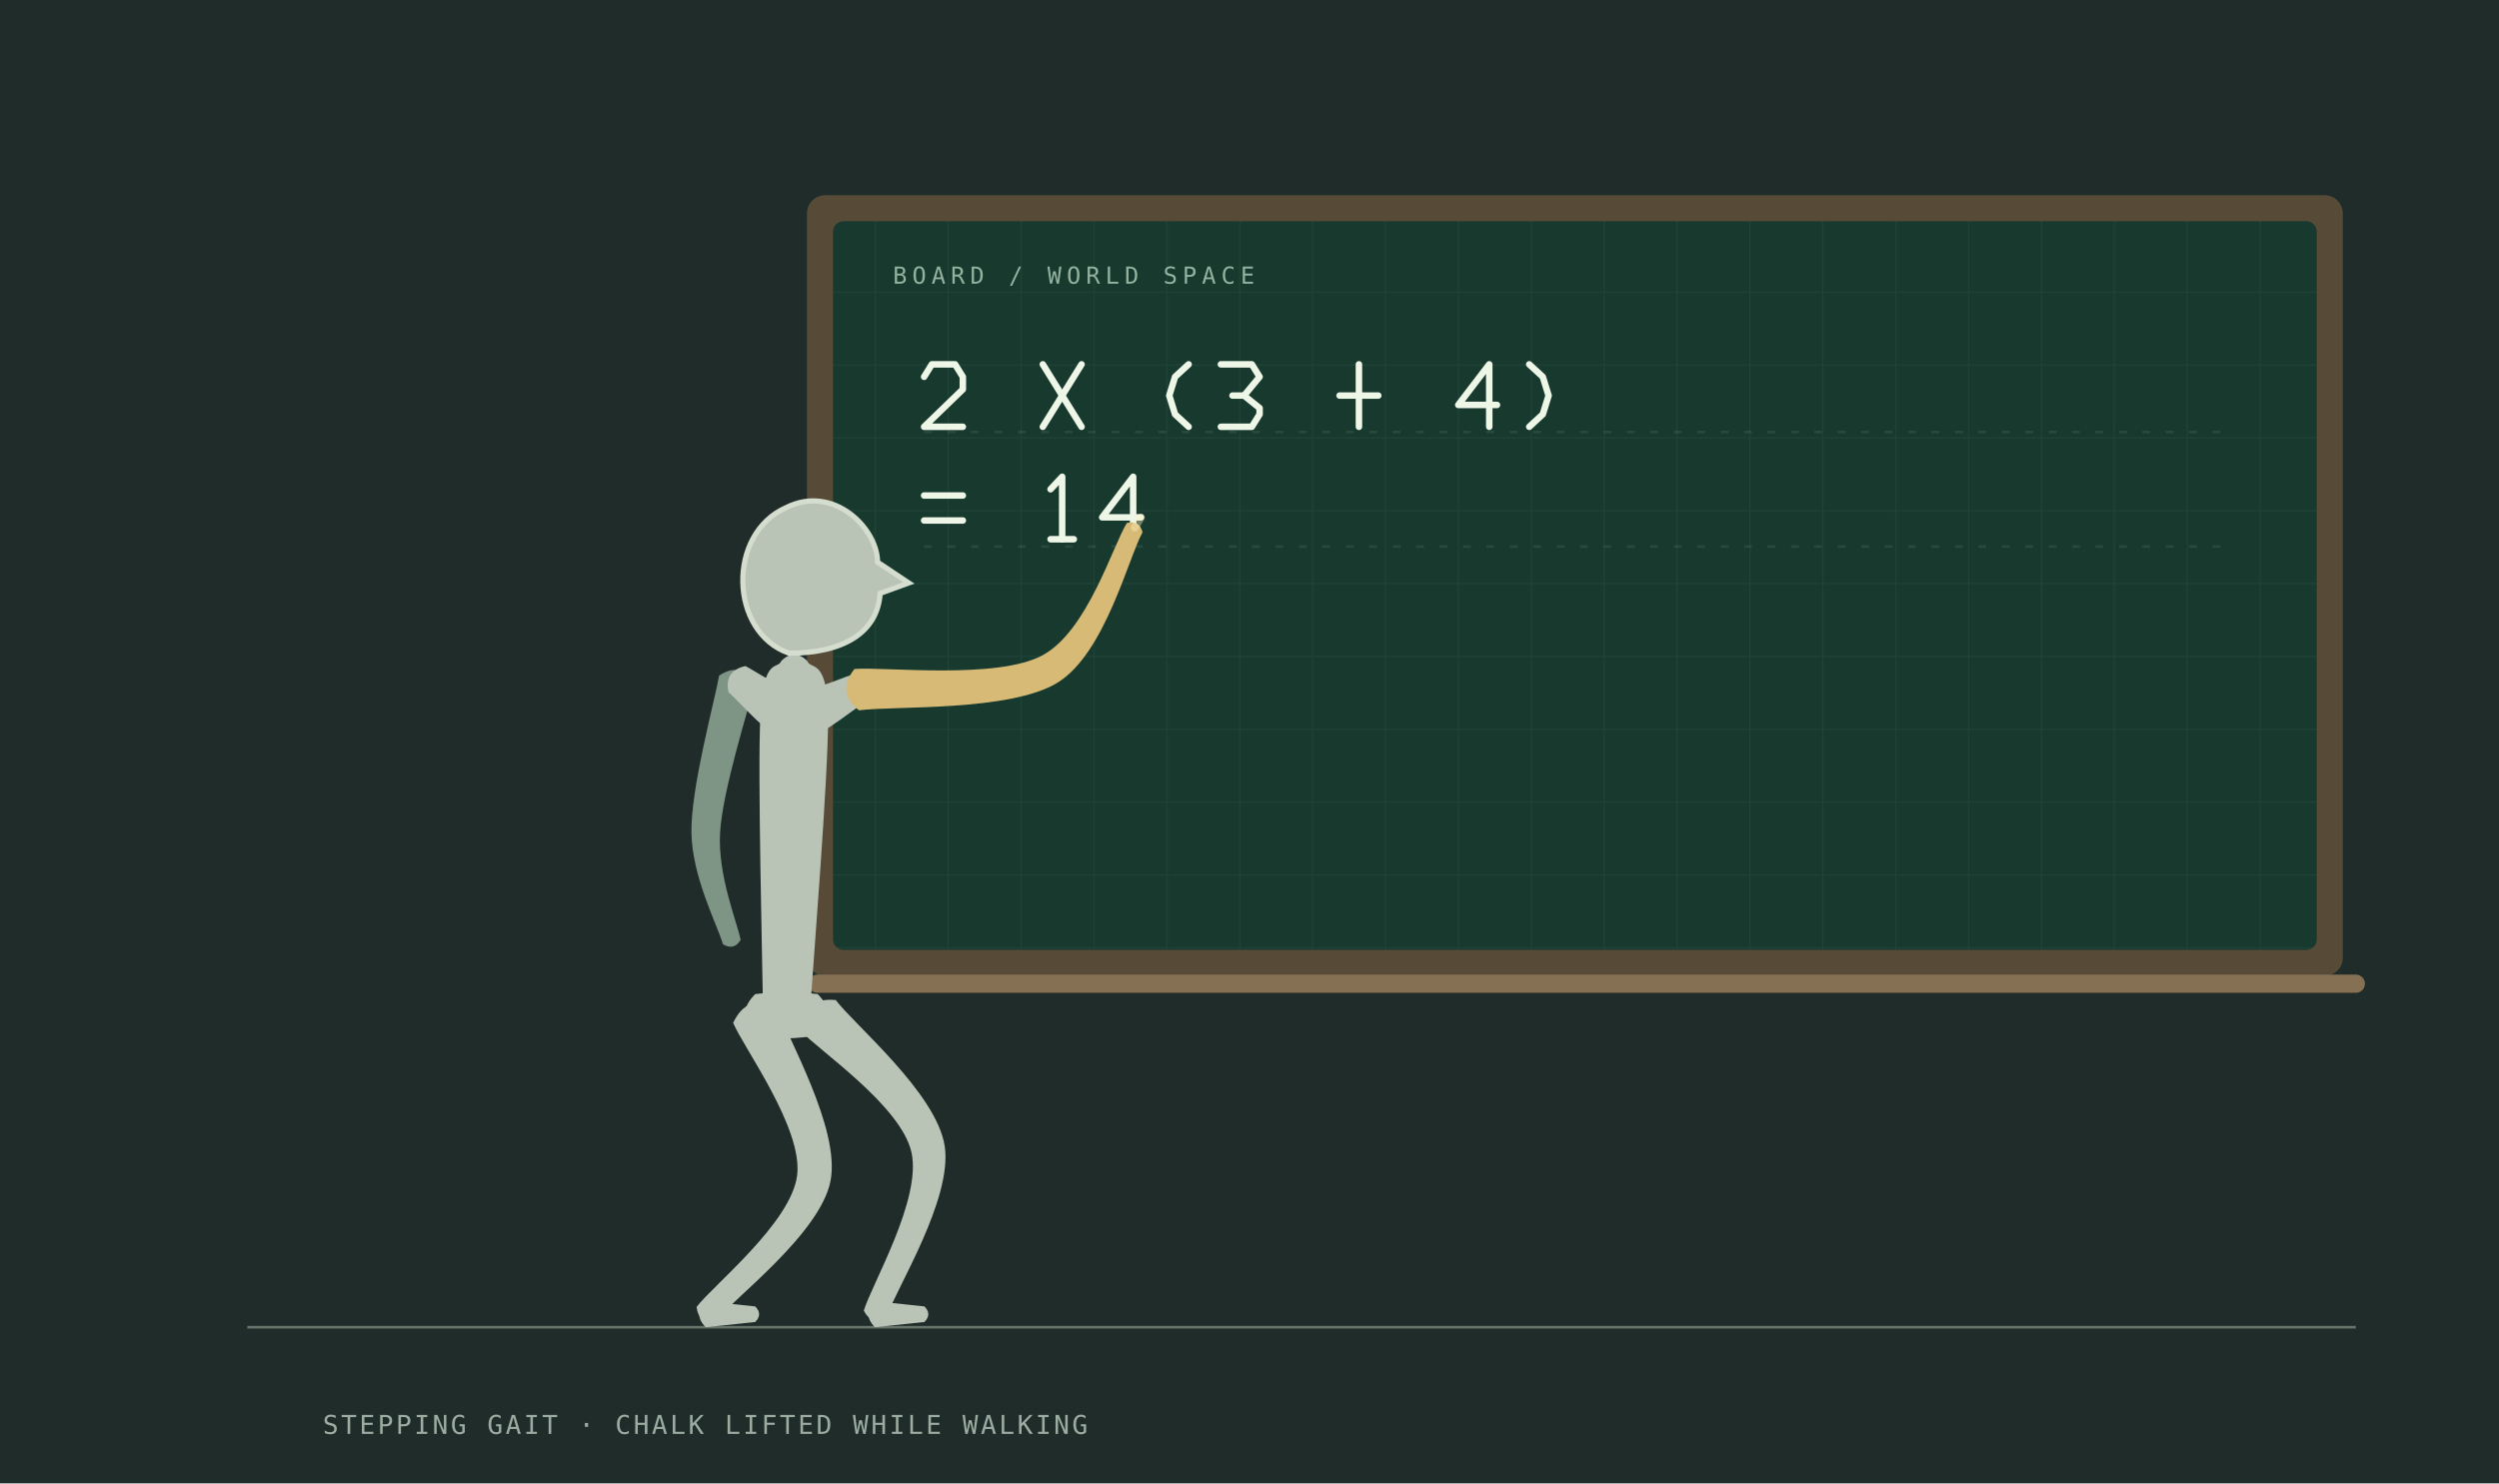
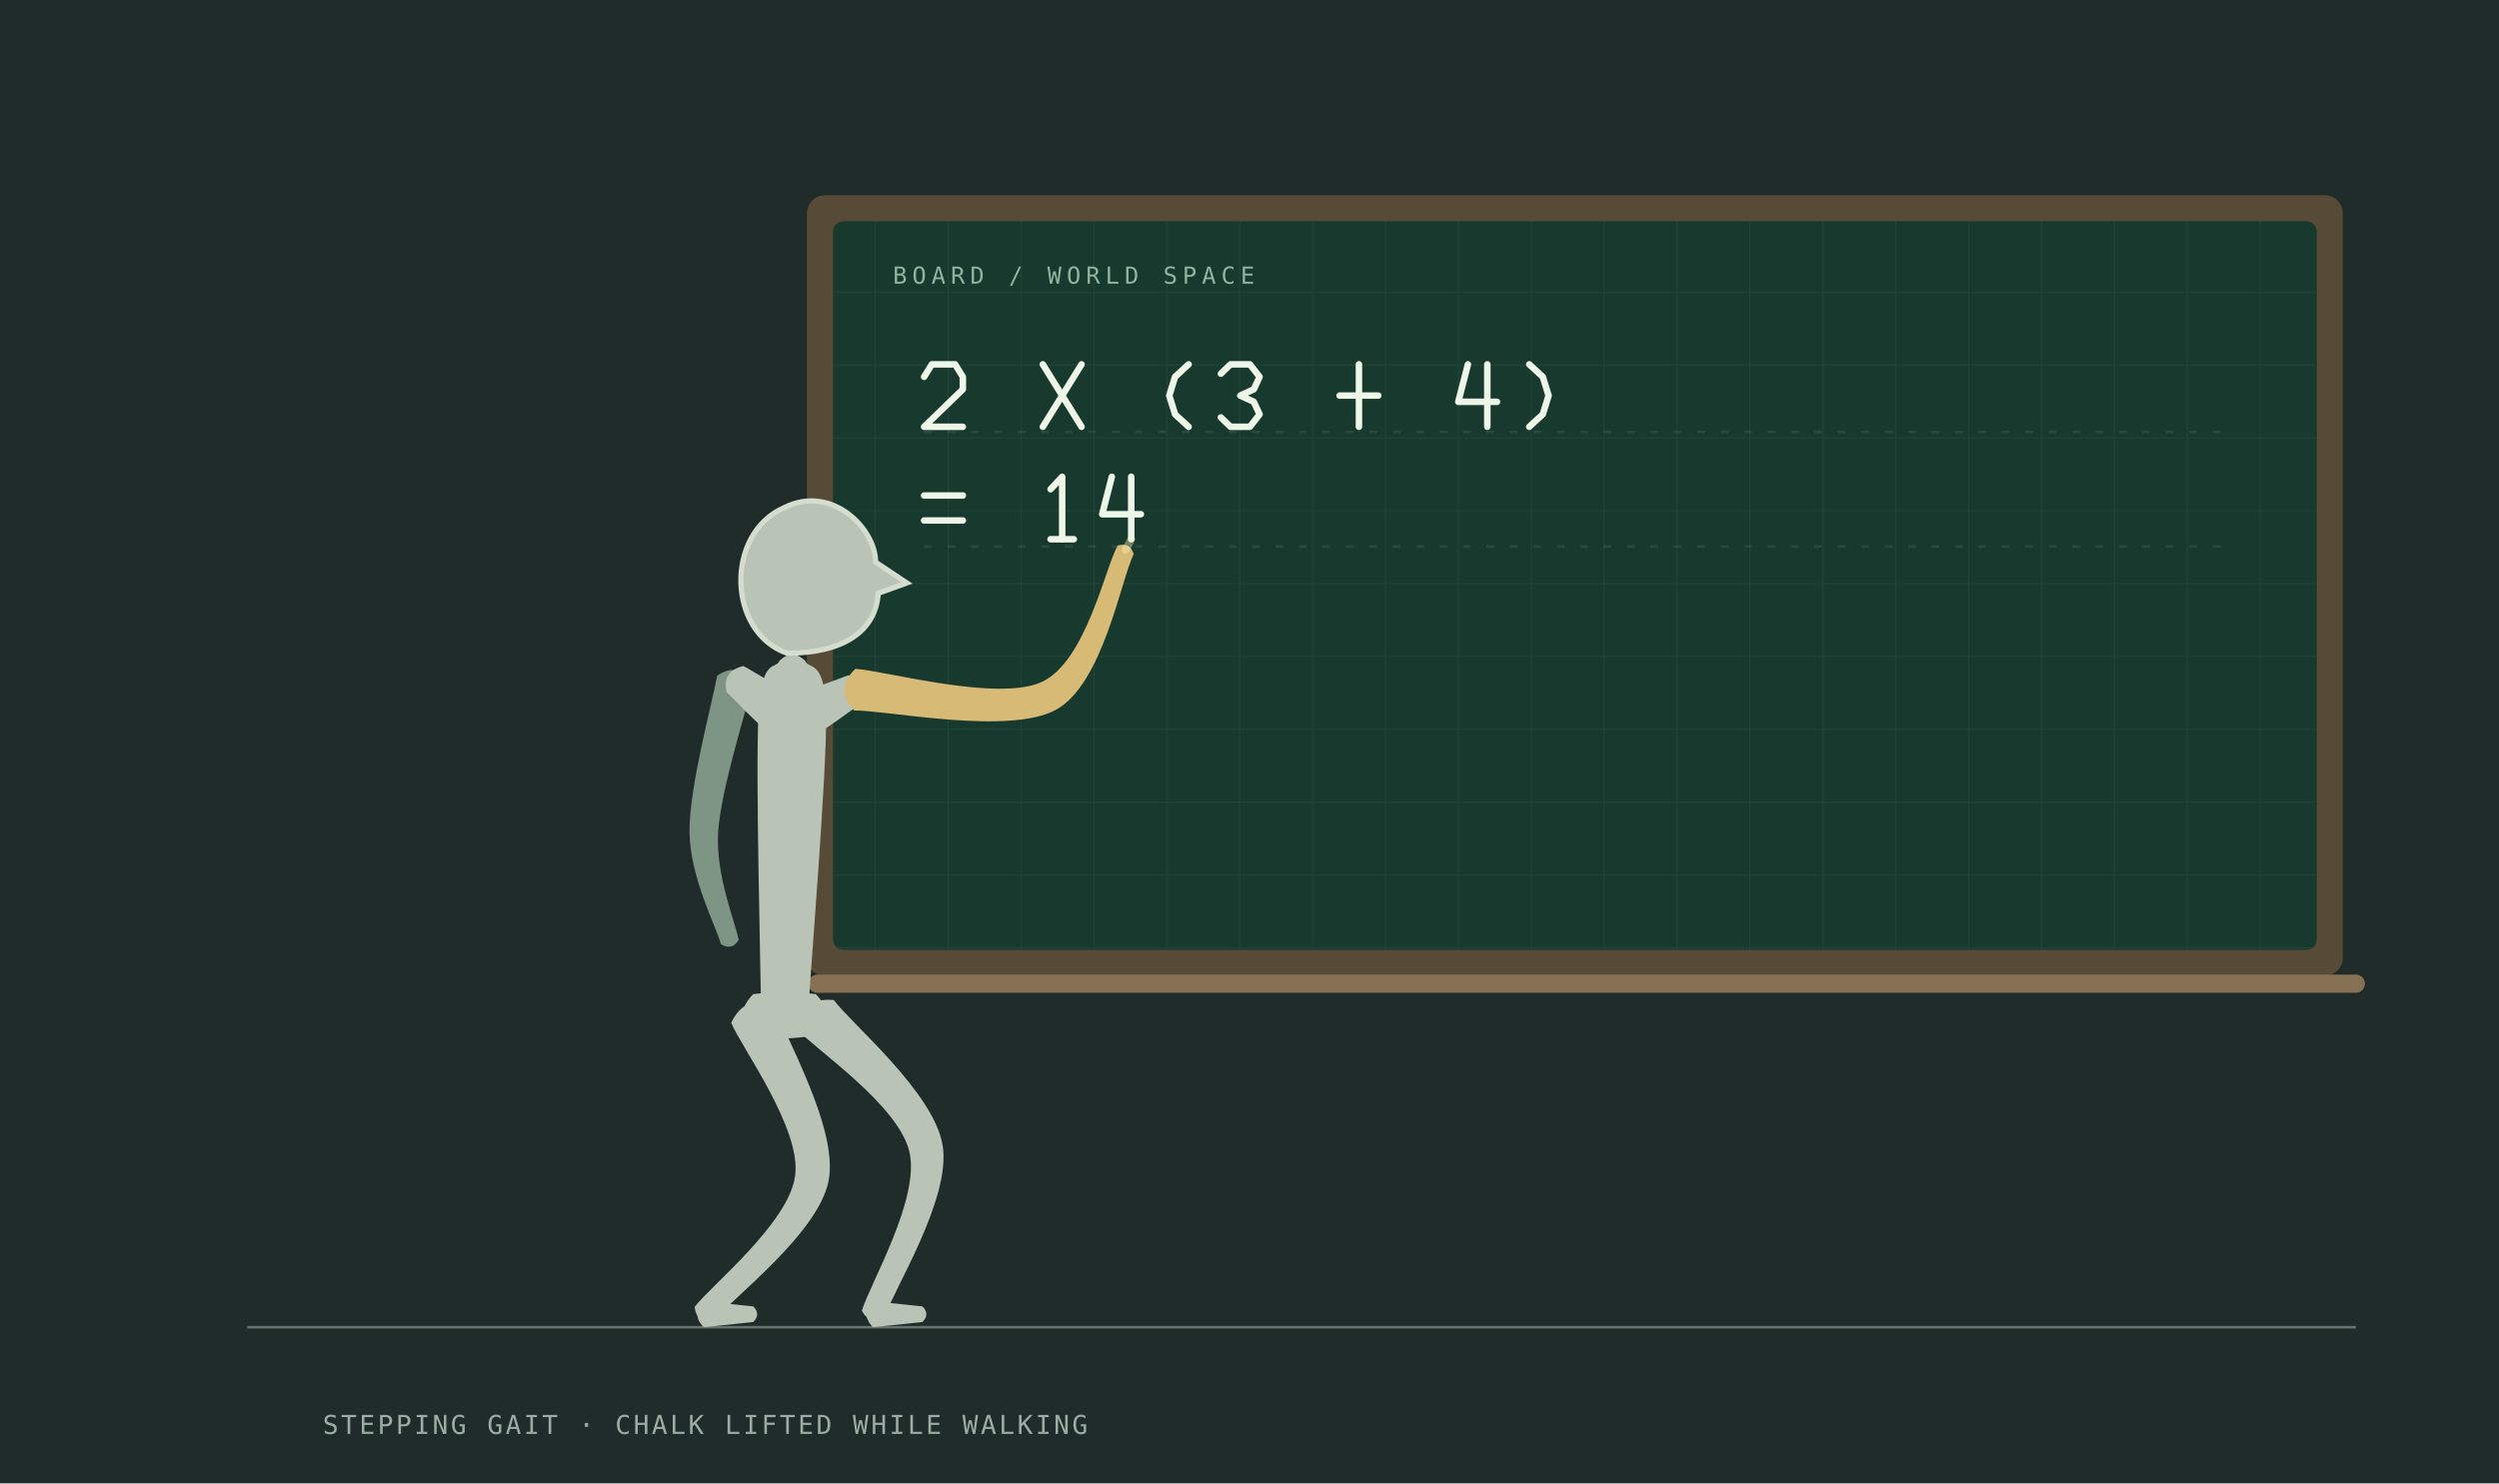
<svg xmlns="http://www.w3.org/2000/svg" id="scene" viewBox="0 0 960 570" role="img" aria-label="Rear-facing figure repositioning horizontally to write with a short right arm at fixed board coordinates">
  <rect width="960" height="570" fill="#202c29" />
  <defs>
    <pattern id="board-grid" width="28" height="28" patternUnits="userSpaceOnUse">
      <path d="M28 0H0V28" fill="none" stroke="#cfdec9" stroke-opacity=".055" />
    </pattern>
  </defs>
  <path d="M95 510H905" stroke="#66746a" stroke-width="1" />
  <rect x="310" y="75" width="590" height="300" rx="7" fill="#574b38" />
  <rect x="320" y="85" width="570" height="280" rx="4" fill="#17392e" />
  <rect x="320" y="85" width="570" height="280" rx="4" fill="url(#board-grid)" />
  <path d="M314 378H905" stroke="#857054" stroke-width="7" stroke-linecap="round" />
  <path d="M355 166H855M355 210H855" stroke="#d2dec9" stroke-opacity=".1" stroke-dasharray="3 6" />
  <text x="343" y="109" fill="#94b2a0" font-family="monospace" font-size="9" letter-spacing="2">BOARD / WORLD SPACE</text>
  <g>
    <g data-layer="chalk">
      <g>
        <path fill="none" stroke="#eef6e8" stroke-width="2.5" stroke-linecap="round" stroke-linejoin="round" d="M355,144.8L355.992,143.2M355.992,143.2L356.984,141.6M356.984,141.6L357.976,140M357.976,140L359.762,140M359.762,140L361.547,140M361.547,140L363.333,140M363.333,140L365.118,140M365.118,140L366.904,140M366.904,140L367.896,141.6M367.896,141.6L368.888,143.2M368.888,143.2L369.88,144.8M369.88,144.8L369.88,146.4M369.88,146.4L369.88,148M369.88,148L369.88,149.6M369.88,149.6L368.527,150.909M368.527,150.909L367.175,152.218M367.175,152.218L365.822,153.527M365.822,153.527L364.469,154.836M364.469,154.836L363.116,156.145M363.116,156.145L361.764,157.455M361.764,157.455L360.411,158.764M360.411,158.764L359.058,160.073M359.058,160.073L357.705,161.382M357.705,161.382L356.353,162.691M356.353,162.691L355,164M355,164L356.86,164M356.86,164L358.72,164M358.72,164L360.58,164M360.58,164L362.44,164M362.44,164L364.3,164M364.3,164L366.16,164M366.16,164L368.02,164M368.02,164L369.88,164" />
        <g fill="#eef6e8" font-family="Chalkboard, Chalkboard SE, cursive" />
      </g>
      <g>
        <path fill="none" stroke="#eef6e8" stroke-width="2.5" stroke-linecap="round" stroke-linejoin="round" d="M400.6,140L401.592,141.6M401.592,141.6L402.584,143.2M402.584,143.2L403.576,144.8M403.576,144.8L404.568,146.4M404.568,146.4L405.56,148M405.56,148L406.552,149.6M406.552,149.6L407.544,151.2M407.544,151.2L408.536,152.8M408.536,152.8L409.528,154.4M409.528,154.4L410.52,156M410.52,156L411.512,157.6M411.512,157.6L412.504,159.2M412.504,159.2L413.496,160.8M413.496,160.8L414.488,162.4M414.488,162.4L415.48,164" />
        <g fill="#eef6e8" font-family="Chalkboard, Chalkboard SE, cursive" />
      </g>
      <g>
        <path fill="none" stroke="#eef6e8" stroke-width="2.5" stroke-linecap="round" stroke-linejoin="round" d="M415.48,140L414.488,141.6M414.488,141.6L413.496,143.2M413.496,143.2L412.504,144.8M412.504,144.8L411.512,146.4M411.512,146.4L410.52,148M410.52,148L409.528,149.6M409.528,149.6L408.536,151.2M408.536,151.2L407.544,152.8M407.544,152.8L406.552,154.4M406.552,154.4L405.56,156M405.56,156L404.568,157.6M404.568,157.6L403.576,159.2M403.576,159.2L402.584,160.8M402.584,160.8L401.592,162.4M401.592,162.4L400.6,164" />
        <g fill="#eef6e8" font-family="Chalkboard, Chalkboard SE, cursive" />
      </g>
      <g>
        <path fill="none" stroke="#eef6e8" stroke-width="2.5" stroke-linecap="round" stroke-linejoin="round" d="M456.616,140L455.314,141.2M455.314,141.2L454.012,142.4M454.012,142.4L452.71,143.6M452.71,143.6L451.408,144.8M451.408,144.8L450.85,146.6M450.85,146.6L450.292,148.4M450.292,148.4L449.734,150.2M449.734,150.2L449.176,152M449.176,152L449.734,153.8M449.734,153.8L450.292,155.6M450.292,155.6L450.85,157.4M450.85,157.4L451.408,159.2M451.408,159.2L452.71,160.4M452.71,160.4L454.012,161.6M454.012,161.6L455.314,162.8M455.314,162.8L456.616,164" />
        <g fill="#eef6e8" font-family="Chalkboard, Chalkboard SE, cursive" />
      </g>
      <g>
-         <path fill="none" stroke="#eef6e8" stroke-width="2.5" stroke-linecap="round" stroke-linejoin="round" d="M469,140L470.984,140M470.984,140L472.968,140M472.968,140L474.952,140M474.952,140L476.936,140M476.936,140L478.92,140M478.92,140L480.904,140M480.904,140L481.896,141.6M481.896,141.6L482.888,143.2M482.888,143.2L483.88,144.8M483.88,144.8L482.69,146.24M482.69,146.24L481.499,147.68M481.499,147.68L480.309,149.12M480.309,149.12L479.118,150.56M479.118,150.56L477.928,152M477.928,152L479.416,153.2M479.416,153.2L480.904,154.4M480.904,154.4L482.392,155.6M482.392,155.6L483.88,156.8M483.88,156.8L483.88,158M483.88,158L483.88,159.2M483.88,159.2L482.888,160.8M482.888,160.8L481.896,162.4M481.896,162.4L480.904,164M480.904,164L478.92,164M478.92,164L476.936,164M476.936,164L474.952,164M474.952,164L472.968,164M472.968,164L470.984,164M470.984,164L469,164" />
-         <g fill="#eef6e8" font-family="Chalkboard, Chalkboard SE, cursive" />
-       </g>
-       <g>
-         <path fill="none" stroke="#eef6e8" stroke-width="2.5" stroke-linecap="round" stroke-linejoin="round" d="M473.464,152L474.952,152M474.952,152L476.44,152M476.44,152L477.928,152" />
+         <path fill="none" stroke="#eef6e8" stroke-width="2.5" stroke-linecap="round" stroke-linejoin="round" d="M469,143.6L470.24,142.4M470.24,142.4L471.48,141.2M471.48,141.2L472.72,140M472.72,140L474.58,140M474.58,140L476.44,140M476.44,140L478.3,140M478.3,140L480.16,140M480.16,140L481.09,141.2M481.09,141.2L482.02,142.4M482.02,142.4L482.95,143.6M482.95,143.6L483.88,144.8M483.88,144.8L483.136,146.4M483.136,146.4L482.392,148M482.392,148L481.648,149.6M481.648,149.6L479.912,150.4M479.912,150.4L478.176,151.2M478.176,151.2L476.44,152M476.44,152L478.176,152.8M478.176,152.8L479.912,153.6M479.912,153.6L481.648,154.4M481.648,154.4L482.392,156M482.392,156L483.136,157.6M483.136,157.6L483.88,159.2M483.88,159.2L482.95,160.4M482.95,160.4L482.02,161.6M482.02,161.6L481.09,162.8M481.09,162.8L480.16,164M480.16,164L478.3,164M478.3,164L476.44,164M476.44,164L474.58,164M474.58,164L472.72,164M472.72,164L471.48,162.8M471.48,162.8L470.24,161.6M470.24,161.6L469,160.4" />
        <g fill="#eef6e8" font-family="Chalkboard, Chalkboard SE, cursive" />
      </g>
      <g>
        <path fill="none" stroke="#eef6e8" stroke-width="2.5" stroke-linecap="round" stroke-linejoin="round" d="M514.6,152L516.46,152M516.46,152L518.32,152M518.32,152L520.18,152M520.18,152L522.04,152M522.04,152L523.9,152M523.9,152L525.76,152M525.76,152L527.62,152M527.62,152L529.48,152" />
        <g fill="#eef6e8" font-family="Chalkboard, Chalkboard SE, cursive" />
      </g>
      <g>
        <path fill="none" stroke="#eef6e8" stroke-width="2.5" stroke-linecap="round" stroke-linejoin="round" d="M522.04,140L522.04,142M522.04,142L522.04,144M522.04,144L522.04,146M522.04,146L522.04,148M522.04,148L522.04,150M522.04,150L522.04,152M522.04,152L522.04,154M522.04,154L522.04,156M522.04,156L522.04,158M522.04,158L522.04,160M522.04,160L522.04,162M522.04,162L522.04,164" />
        <g fill="#eef6e8" font-family="Chalkboard, Chalkboard SE, cursive" />
      </g>
      <g>
-         <path fill="none" stroke="#eef6e8" stroke-width="2.5" stroke-linecap="round" stroke-linejoin="round" d="M572.104,164L572.104,162M572.104,162L572.104,160M572.104,160L572.104,158M572.104,158L572.104,156M572.104,156L572.104,154M572.104,154L572.104,152M572.104,152L572.104,150M572.104,150L572.104,148M572.104,148L572.104,146M572.104,146L572.104,144M572.104,144L572.104,142M572.104,142L572.104,140M572.104,140L570.914,141.56M570.914,141.56L569.723,143.12M569.723,143.12L568.533,144.68M568.533,144.68L567.342,146.24M567.342,146.24L566.152,147.8M566.152,147.8L564.962,149.36M564.962,149.36L563.771,150.92M563.771,150.92L562.581,152.48M562.581,152.48L561.39,154.04M561.39,154.04L560.2,155.6M560.2,155.6L562.06,155.6M562.06,155.6L563.92,155.6M563.92,155.6L565.78,155.6M565.78,155.6L567.64,155.6M567.64,155.6L569.5,155.6M569.5,155.6L571.36,155.6M571.36,155.6L573.22,155.6M573.22,155.6L575.08,155.6" />
+         <path fill="none" stroke="#eef6e8" stroke-width="2.5" stroke-linecap="round" stroke-linejoin="round" d="M563.92,140L563.455,141.8M563.455,141.8L562.99,143.6M562.99,143.6L562.525,145.4M562.525,145.4L562.06,147.2M562.06,147.2L561.595,149M561.595,149L561.13,150.8M561.13,150.8L560.665,152.6M560.665,152.6L560.2,154.4M560.2,154.4L562.06,154.4M562.06,154.4L563.92,154.4M563.92,154.4L565.78,154.4M565.78,154.4L567.64,154.4M567.64,154.4L569.5,154.4M569.5,154.4L571.36,154.4M571.36,154.4L573.22,154.4M573.22,154.4L575.08,154.4" />
+         <g fill="#eef6e8" font-family="Chalkboard, Chalkboard SE, cursive" />
+       </g>
+       <g>
+         <path fill="none" stroke="#eef6e8" stroke-width="2.5" stroke-linecap="round" stroke-linejoin="round" d="M571.36,140L571.36,142M571.36,142L571.36,144M571.36,144L571.36,146M571.36,146L571.36,148M571.36,148L571.36,150M571.36,150L571.36,152M571.36,152L571.36,154M571.36,154L571.36,156M571.36,156L571.36,158M571.36,158L571.36,160M571.36,160L571.36,162M571.36,162L571.36,164" />
        <g fill="#eef6e8" font-family="Chalkboard, Chalkboard SE, cursive" />
      </g>
      <g>
        <path fill="none" stroke="#eef6e8" stroke-width="2.5" stroke-linecap="round" stroke-linejoin="round" d="M587.464,140L588.766,141.2M588.766,141.2L590.068,142.4M590.068,142.4L591.37,143.6M591.37,143.6L592.672,144.8M592.672,144.8L593.23,146.6M593.23,146.6L593.788,148.4M593.788,148.4L594.346,150.2M594.346,150.2L594.904,152M594.904,152L594.346,153.8M594.346,153.8L593.788,155.6M593.788,155.6L593.23,157.4M593.23,157.4L592.672,159.2M592.672,159.2L591.37,160.4M591.37,160.4L590.068,161.6M590.068,161.6L588.766,162.8M588.766,162.8L587.464,164" />
        <g fill="#eef6e8" font-family="Chalkboard, Chalkboard SE, cursive" />
      </g>
      <g>
        <path fill="none" stroke="#eef6e8" stroke-width="2.5" stroke-linecap="round" stroke-linejoin="round" d="M355,190.4L356.86,190.4M356.86,190.4L358.72,190.4M358.72,190.4L360.58,190.4M360.58,190.4L362.44,190.4M362.44,190.4L364.3,190.4M364.3,190.4L366.16,190.4M366.16,190.4L368.02,190.4M368.02,190.4L369.88,190.4" />
        <g fill="#eef6e8" font-family="Chalkboard, Chalkboard SE, cursive" />
      </g>
      <g>
        <path fill="none" stroke="#eef6e8" stroke-width="2.5" stroke-linecap="round" stroke-linejoin="round" d="M355,200L356.86,200M356.86,200L358.72,200M358.72,200L360.58,200M360.58,200L362.44,200M362.44,200L364.3,200M364.3,200L366.16,200M366.16,200L368.02,200M368.02,200L369.88,200" />
        <g fill="#eef6e8" font-family="Chalkboard, Chalkboard SE, cursive" />
      </g>
      <g>
        <path fill="none" stroke="#eef6e8" stroke-width="2.5" stroke-linecap="round" stroke-linejoin="round" d="M403.576,188L404.692,186.8M404.692,186.8L405.808,185.6M405.808,185.6L406.924,184.4M406.924,184.4L408.04,183.2M408.04,183.2L408.04,185.2M408.04,185.2L408.04,187.2M408.04,187.2L408.04,189.2M408.04,189.2L408.04,191.2M408.04,191.2L408.04,193.2M408.04,193.2L408.04,195.2M408.04,195.2L408.04,197.2M408.04,197.2L408.04,199.2M408.04,199.2L408.04,201.2M408.04,201.2L408.04,203.2M408.04,203.2L408.04,205.2M408.04,205.2L408.04,207.2" />
        <g fill="#eef6e8" font-family="Chalkboard, Chalkboard SE, cursive" />
      </g>
      <g>
        <path fill="none" stroke="#eef6e8" stroke-width="2.5" stroke-linecap="round" stroke-linejoin="round" d="M403.576,207.2L405.362,207.2M405.362,207.2L407.147,207.2M407.147,207.2L408.933,207.2M408.933,207.2L410.718,207.2M410.718,207.2L412.504,207.2" />
        <g fill="#eef6e8" font-family="Chalkboard, Chalkboard SE, cursive" />
      </g>
      <g>
-         <path fill="none" stroke="#eef6e8" stroke-width="2.5" stroke-linecap="round" stroke-linejoin="round" d="M435.304,207.2L435.304,205.2M435.304,205.2L435.304,203.2M435.304,203.2L435.304,201.2M435.304,201.2L435.304,199.2M435.304,199.2L435.304,197.2M435.304,197.2L435.304,195.2M435.304,195.2L435.304,193.2M435.304,193.2L435.304,191.2M435.304,191.2L435.304,189.2M435.304,189.2L435.304,187.2M435.304,187.2L435.304,185.2M435.304,185.2L435.304,183.2M435.304,183.2L434.114,184.76M434.114,184.76L432.923,186.32M432.923,186.32L431.733,187.88M431.733,187.88L430.542,189.44M430.542,189.44L429.352,191M429.352,191L428.162,192.56M428.162,192.56L426.971,194.12M426.971,194.12L425.781,195.68M425.781,195.68L424.59,197.24M424.59,197.24L423.4,198.8M423.4,198.8L425.26,198.8M425.26,198.8L427.12,198.8M427.12,198.8L428.98,198.8M428.98,198.8L430.84,198.8M430.84,198.8L432.7,198.8M432.7,198.8L434.56,198.8M434.56,198.8L436.42,198.8M436.42,198.8L438.28,198.8" />
+         <path fill="none" stroke="#eef6e8" stroke-width="2.5" stroke-linecap="round" stroke-linejoin="round" d="M427.12,183.2L426.655,185M426.655,185L426.19,186.8M426.19,186.8L425.725,188.6M425.725,188.6L425.26,190.4M425.26,190.4L424.795,192.2M424.795,192.2L424.33,194M424.33,194L423.865,195.8M423.865,195.8L423.4,197.6M423.4,197.6L425.26,197.6M425.26,197.6L427.12,197.6M427.12,197.6L428.98,197.6M428.98,197.6L430.84,197.6M430.84,197.6L432.7,197.6M432.7,197.6L434.56,197.6M434.56,197.6L436.42,197.6M436.42,197.6L438.28,197.6" />
+         <g fill="#eef6e8" font-family="Chalkboard, Chalkboard SE, cursive" />
+       </g>
+       <g>
+         <path fill="none" stroke="#eef6e8" stroke-width="2.5" stroke-linecap="round" stroke-linejoin="round" d="M434.56,183.2L434.56,185.2M434.56,185.2L434.56,187.2M434.56,187.2L434.56,189.2M434.56,189.2L434.56,191.2M434.56,191.2L434.56,193.2M434.56,193.2L434.56,195.2M434.56,195.2L434.56,197.2M434.56,197.2L434.56,199.2M434.56,199.2L434.56,201.2M434.56,201.2L434.56,203.2M434.56,203.2L434.56,205.2M434.56,205.2L434.56,207.2" />
        <g fill="#eef6e8" font-family="Chalkboard, Chalkboard SE, cursive" />
      </g>
      <g>
        <path fill="none" stroke="#eef6e8" stroke-width="2.5" stroke-linecap="round" stroke-linejoin="round" d="" />
        <g fill="#eef6e8" font-family="Chalkboard, Chalkboard SE, cursive" />
      </g>
    </g>
-     <g data-layer="body" transform="translate(305.1129,505) scale(1)" data-view="rear-three-quarter-facing-right">
+     <g data-layer="body" transform="translate(304.3689,505) scale(1)" data-view="rear-three-quarter-facing-right">
      <path data-part="left-arm" d="M-28.86,-245.395C-30.633,-235.347 -39.741,-202.31 -39.499,-185.109C-39.256,-167.908 -29.421,-149.343 -27.405,-142.189Q-23.189,-139.595 -20.595,-143.811C-21.913,-150.657 -29.41,-168.425 -28.501,-184.891C-27.592,-201.357 -17.367,-232.986 -15.14,-242.605Q-20.605,-250.86 -28.86,-245.395Z" fill="#7e9585" />
      <path data-part="left-leg" d="M-23.472,-111.963C-19.378,-102.181 3.435,-71.465 1.094,-53.271C-1.248,-35.078 -31.087,-11.212 -37.523,-2.8Q-36.8,3.523 -30.477,2.8C-23.078,-6.192 9.928,-31.013 13.92,-51.152C17.911,-71.292 -3.12,-106.889 -6.528,-118.037Q-18.037,-123.472 -23.472,-111.963Z" fill="#b9c4b7" />
      <path data-part="right-leg" d="M2.052,-109.28C9.211,-101.447 40.899,-80.268 45.01,-62.284C49.12,-44.3 29.765,-11.527 26.716,-1.376Q29.624,4.284 35.284,1.376C39.033,-9.641 61.001,-44.378 57.778,-64.727C54.555,-85.076 22.92,-111.388 15.948,-120.72Q3.28,-121.948 2.052,-109.28Z" fill="#b9c4b7" />
      <path data-part="hips" d="M-15,-107C-13,-106.833 -7,-106 -3,-106C1,-106 7,-106.833 9,-107Q17,-115 9,-123C7,-123.167 1,-124 -3,-124C-7,-124 -13,-123.167 -15,-123Q-23,-115 -15,-107Z" fill="#b9c4b7" />
      <path data-part="left-foot" d="M-34,5C-30.833,4.667 -18.167,3.333 -15,3Q-12,0 -15,-3C-18.167,-3.333 -30.833,-4.667 -34,-5Q-39,0 -34,5Z" fill="#b9c4b7" />
      <path data-part="right-foot" d="M31,5C34.167,4.667 46.833,3.333 50,3Q53,0 50,-3C46.833,-3.333 34.167,-4.667 31,-5Q26,0 31,5Z" fill="#b9c4b7" />
      <path data-part="torso" d="M-5,-251C-6.333,-247.548 -11.831,-252.914 -12.997,-230.287C-14.163,-207.659 -12.164,-134.41 -11.997,-115.235Q-3.235,-106.003 5.997,-114.765C7.164,-133.923 13.163,-207.008 12.997,-229.713C12.831,-252.419 6.333,-247.452 5,-251Q0,-256 -5,-251Z" fill="#b9c4b7" />
      <path data-part="shoulders" d="M-25.221,-238.938C-21.162,-235.788 -9.454,-220.784 -0.866,-220.038C7.722,-219.292 21.779,-232.058 26.308,-234.462Q29.538,-242.308 21.692,-245.538C18.221,-244.609 7.611,-239.375 0.866,-239.962C-5.879,-240.55 -15.505,-247.545 -18.779,-249.062Q-27.062,-247.221 -25.221,-238.938Z" fill="#b9c4b7" />
      <path data-part="head" d="M-2,-254 C-25,-262 -26,-300 -3,-310 C15,-319 32,-302 32,-289 L44,-281 L33,-277 C32,-262 19,-254 -2,-254Z" fill="#b9c4b7" stroke="#d5ddcf" stroke-width="2" />
    </g>
    <g data-layer="drawing-arm">
-       <path data-part="right-arm" fill="#d6ba76" d="M329.967,272.954C342.715,271.162 388.298,273.605 406.457,262.203C424.616,250.801 433.51,214.154 438.921,204.544Q437.715,199.744 432.914,200.95C427.498,209.431 417.857,242.486 400.414,251.836C382.972,261.185 340.285,256.177 328.259,257.046Q321.159,265.854 329.967,272.954Z" />
-       <line stroke="#fff2bf" stroke-width="3" stroke-linecap="round" x1="435.918" y1="202.747" x2="438.28" y2="198.8" opacity=".4" />
+       <path data-part="right-arm" fill="#d6ba76" d="M328.122,272.996C341.074,272.937 387.935,282.654 405.836,272.638C423.737,262.622 430.578,222.855 435.527,212.899Q434.05,208.174 429.325,209.651C424.493,218.372 417.116,254.083 400.331,261.976C383.546,269.868 340.568,257.832 328.616,257.004Q320.373,264.753 328.122,272.996Z" />
+       <line stroke="#fff2bf" stroke-width="3" stroke-linecap="round" x1="432.426" y1="211.275" x2="434.56" y2="207.2" opacity=".4" />
    </g>
  </g>
  <text x="124" y="551" fill="#9bada2" font-family="monospace" font-size="10" letter-spacing="1">STEPPING GAIT · CHALK LIFTED WHILE WALKING</text>
</svg>
